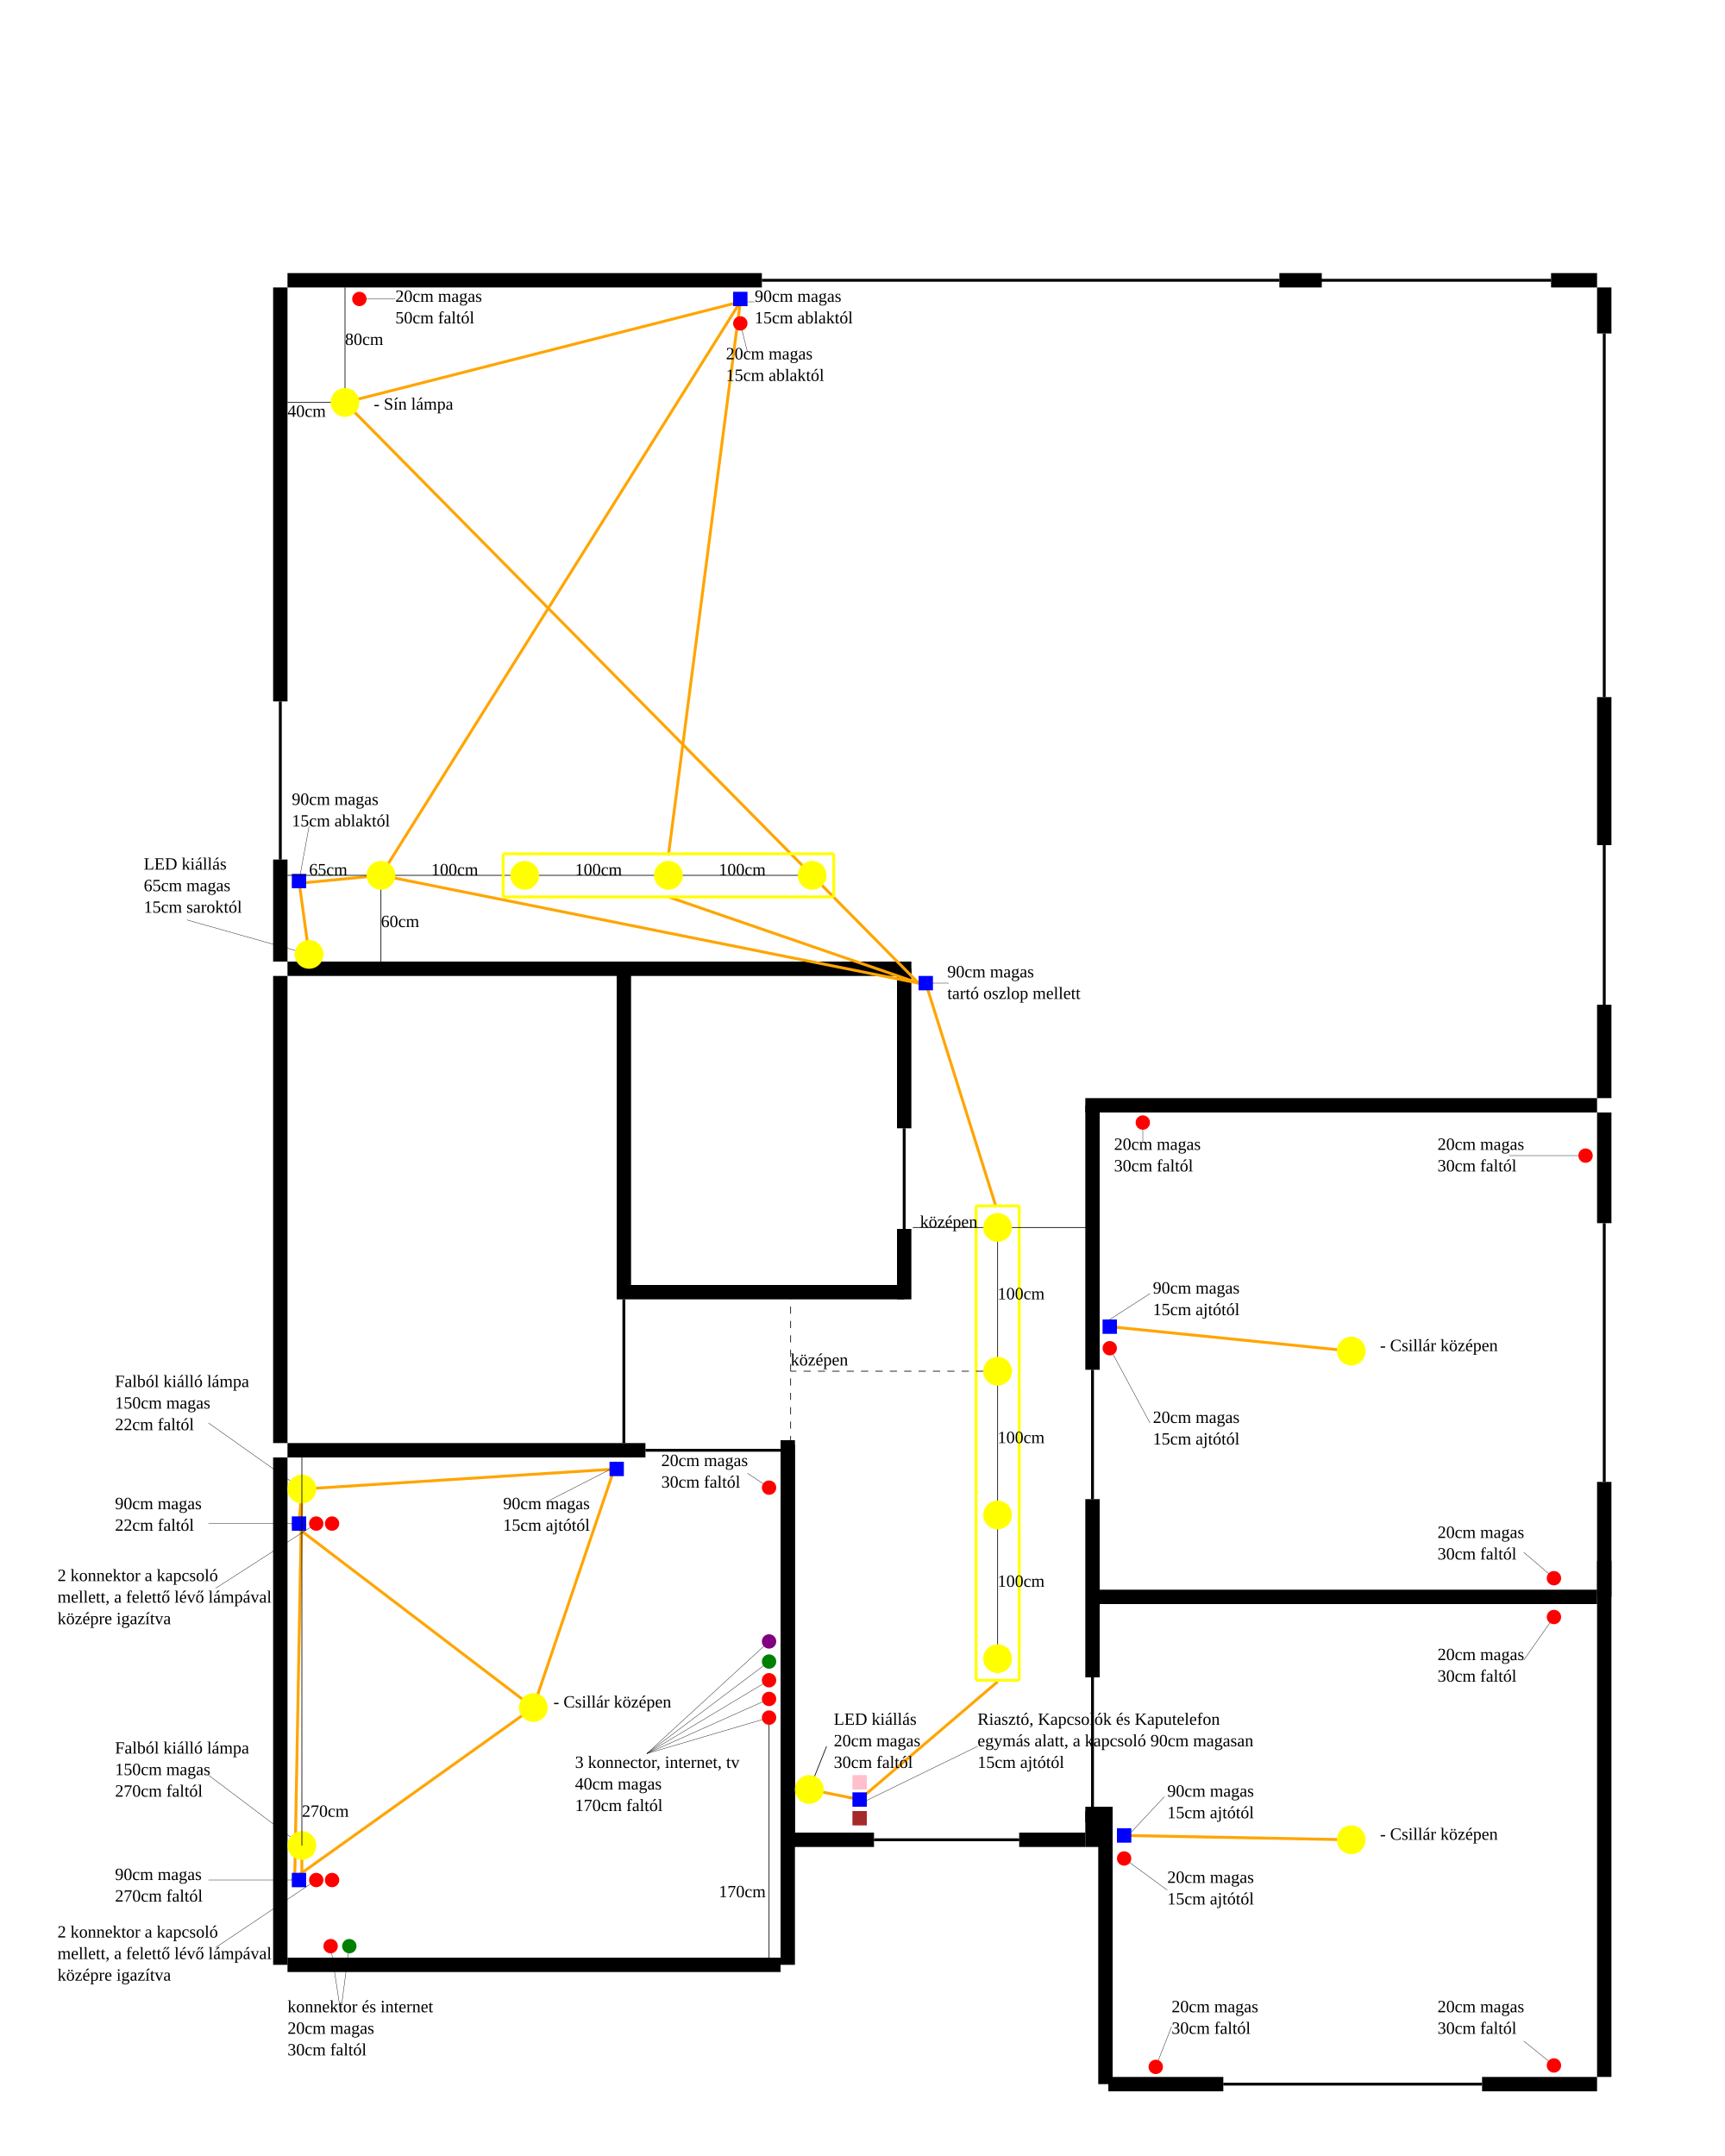
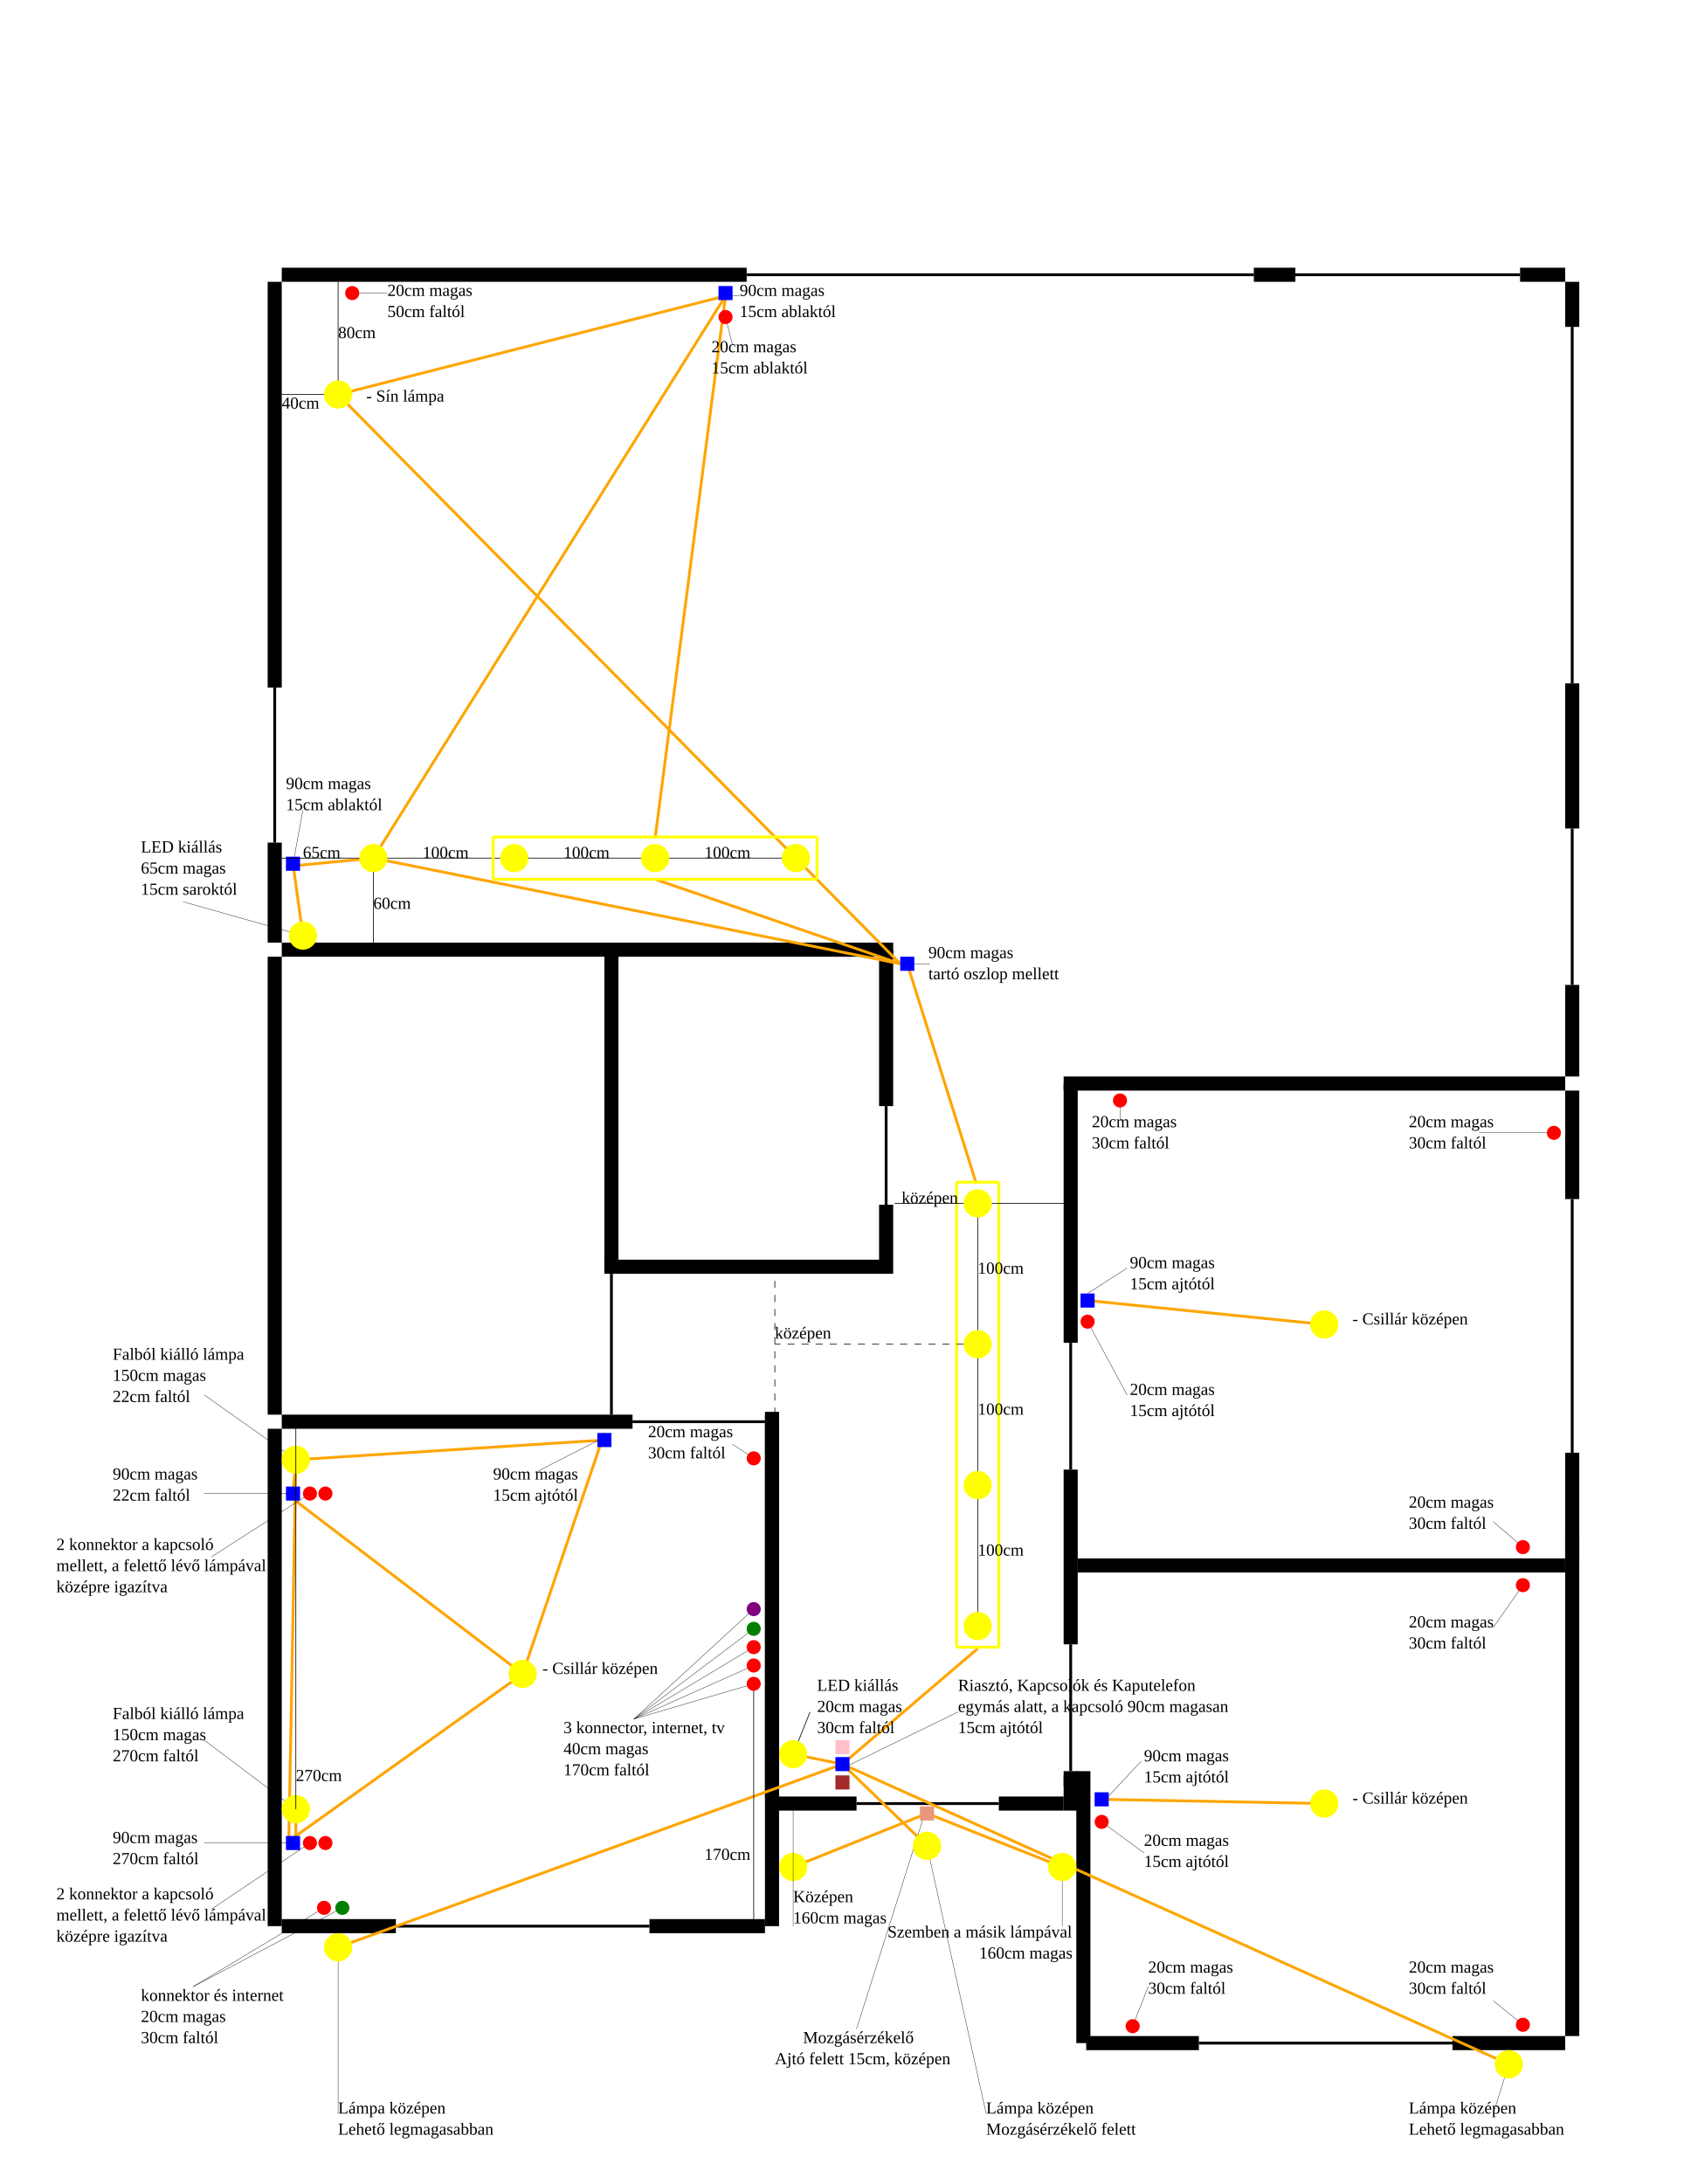
- <svg xmlns="http://www.w3.org/2000/svg" viewBox="0 0 1200 1500">
+ <svg xmlns="http://www.w3.org/2000/svg" viewBox="0 0 1200 1550">
  <style>
	
		g.konnektor {
			//visibility: hidden
		}
		g.kapcsolo {
			//visibility: hidden;
		}
	
	</style>
  <g>
    <line x1="200" y1="195" x2="530" y2="195" stroke-width="10" stroke="black" />
    <line x1="530" y1="195" x2="890" y2="195" stroke-width="2" stroke="black" />
    <line x1="890" y1="195" x2="919.5" y2="195" stroke-width="10" stroke="black" />
    <line x1="919" y1="195" x2="1079" y2="195" stroke-width="2" stroke="black" />
    <line x1="1079" y1="195" x2="1111" y2="195" stroke-width="10" stroke="black" />
    <line x1="1116" y1="200" x2="1116" y2="232" stroke-width="10" stroke="black" />
    <line x1="1116" y1="232" x2="1116" y2="485" stroke-width="2" stroke="black" />
    <line x1="1116" y1="485" x2="1116" y2="588" stroke-width="10" stroke="black" />
    <line x1="1116" y1="588" x2="1116" y2="699" stroke-width="2" stroke="black" />
    <line x1="1116" y1="699" x2="1116" y2="764" stroke-width="10" stroke="black" />
    <line x1="195" y1="200" x2="195" y2="488" stroke-width="10" stroke="black" />
    <line x1="195" y1="488" x2="195" y2="598" stroke-width="2" stroke="black" />
    <line x1="195" y1="598" x2="195" y2="669" stroke-width="10" stroke="black" />
    <line x1="1111" y1="769" x2="755" y2="769" stroke-width="10" stroke="black" />
    <line x1="200" y1="674" x2="634" y2="674" stroke-width="10" stroke="black" />
    <line x1="760" y1="769" x2="760" y2="953" stroke-width="10" stroke="black" />
    <line x1="760" y1="953" x2="760" y2="1043" stroke-width="2" stroke="black" />
    <line x1="760" y1="1043" x2="760" y2="1167" stroke-width="10" stroke="black" />
    <line x1="760" y1="1167" x2="760" y2="1257" stroke-width="2" stroke="black" />
    <line x1="760" y1="1257" x2="760" y2="1268" stroke-width="10" stroke="black" />
    <line x1="629" y1="674" x2="629" y2="785" stroke-width="10" stroke="black" />
    <line x1="629" y1="785" x2="629" y2="855" stroke-width="2" stroke="black" />
    <line x1="629" y1="855" x2="629" y2="904" stroke-width="10" stroke="black" />
    <line x1="629" y1="899" x2="429" y2="899" stroke-width="10" stroke="black" />
    <line x1="434" y1="904" x2="434" y2="1004" stroke-width="2" stroke="black" />
    <line x1="548" y1="1005" x2="548" y2="1276" stroke-width="10" stroke="black" />
    <line x1="548" y1="1280" x2="608" y2="1280" stroke-width="10" stroke="black" />
    <line x1="608" y1="1280" x2="709" y2="1280" stroke-width="2" stroke="black" />
    <line x1="709" y1="1280" x2="755" y2="1280" stroke-width="10" stroke="black" />
    <line x1="760" y1="1285" x2="760" y2="1260" stroke-width="10" stroke="black" />
    <line x1="434" y1="899" x2="434" y2="674" stroke-width="10" stroke="black" />
    <line x1="195" y1="679" x2="195" y2="1004" stroke-width="10" stroke="black" />
    <line x1="200" y1="1009" x2="449" y2="1009" stroke-width="10" stroke="black" />
    <line x1="449" y1="1009" x2="543" y2="1009" stroke-width="2" stroke="black" />
    <line x1="195" y1="1014" x2="195" y2="1367" stroke-width="10" stroke="black" />
-     <line x1="200" y1="1367" x2="543" y2="1367" stroke-width="10" stroke="black" />
+     <line x1="200" y1="1367" x2="281" y2="1367" stroke-width="10" stroke="black" />
+     <line x1="281" y1="1367" x2="461" y2="1367" stroke-width="2" stroke="black" />
+     <line x1="461" y1="1367" x2="543" y2="1367" stroke-width="10" stroke="black" />
    <line x1="548" y1="1367" x2="548" y2="1002" stroke-width="10" stroke="black" />
    <line x1="1116" y1="1086" x2="1116" y2="1445" stroke-width="10" stroke="black" />
    <line x1="1111" y1="1450" x2="1031" y2="1450" stroke-width="10" stroke="black" />
    <line x1="1031" y1="1450" x2="851" y2="1450" stroke-width="2" stroke="black" />
    <line x1="851" y1="1450" x2="771" y2="1450" stroke-width="10" stroke="black" />
    <line x1="769" y1="1450" x2="769" y2="1257" stroke-width="10" stroke="black" />
    <line x1="1116" y1="774" x2="1116" y2="851" stroke-width="10" stroke="black" />
    <line x1="1116" y1="851" x2="1116" y2="1031" stroke-width="2" stroke="black" />
    <line x1="1116" y1="1031" x2="1116" y2="1111" stroke-width="10" stroke="black" />
    <line x1="1111" y1="1111" x2="765" y2="1111" stroke-width="10" stroke="black" />
  </g>
  <g class="kapcsolo-vonal">
    <line x1="515" y1="210" x2="240" y2="280" stroke-width="2" stroke="orange" />
    <line x1="265" y1="609" x2="515" y2="210" stroke-width="2" stroke="orange" />
    <line x1="772" y1="923" x2="940" y2="940" stroke-width="2" stroke="orange" />
    <line x1="203" y1="615" x2="265" y2="609" stroke-width="2" stroke="orange" />
    <line x1="515" y1="210" x2="465" y2="595" stroke-width="2" stroke="orange" />
    <line x1="639" y1="684" x2="265" y2="609" stroke-width="2" stroke="orange" />
    <line x1="639" y1="684" x2="465" y2="624" stroke-width="2" stroke="orange" />
    <line x1="639" y1="684" x2="240" y2="280" stroke-width="2" stroke="orange" />
    <line x1="208" y1="613" x2="215" y2="664" stroke-width="2" stroke="orange" />
    <line x1="782" y1="1277" x2="940" y2="1280" stroke-width="2" stroke="orange" />
    <line x1="429" y1="1017" x2="371" y2="1188" stroke-width="2" stroke="orange" />
    <line x1="203" y1="1060" x2="371" y2="1188" stroke-width="2" stroke="orange" />
    <line x1="429" y1="1022" x2="210" y2="1036" stroke-width="2" stroke="orange" />
    <line x1="208" y1="1060" x2="210" y2="1036" stroke-width="2" stroke="orange" />
    <line x1="203" y1="1308" x2="371" y2="1188" stroke-width="2" stroke="orange" />
    <line x1="205" y1="1308" x2="210" y2="1036" stroke-width="2" stroke="orange" />
    <line x1="210" y1="1308" x2="210" y2="1284" stroke-width="2" stroke="orange" />
    <line x1="644" y1="684" x2="693" y2="840" stroke-width="2" stroke="orange" />
    <line x1="598" y1="1252" x2="694" y2="1170" stroke-width="2" stroke="orange" />
    <line x1="598" y1="1252" x2="563" y2="1245" stroke-width="2" stroke="orange" />
+     <line x1="658" y1="1287" x2="563" y2="1325" stroke-width="2" stroke="orange" />
+     <line x1="658" y1="1287" x2="754" y2="1325" stroke-width="2" stroke="orange" />
+     <line x1="598" y1="1252" x2="240" y2="1382" stroke-width="2" stroke="orange" />
+     <line x1="598" y1="1252" x2="658" y2="1310" stroke-width="2" stroke="orange" />
+     <line x1="598" y1="1252" x2="1071" y2="1465" stroke-width="2" stroke="orange" />
  </g>
  <g class="konnektor">
    <line x1="515" y1="225" x2="520" y2="245" stroke-width="0.25" stroke="black" />
    <circle cx="515" cy="225" r="5" fill="red" />
    <text x="505" y="250" fill="black" font-size="12">20cm magas</text>
    <text x="505" y="265" fill="black" font-size="12">15cm ablaktól</text>
    <line x1="250" y1="208" x2="275" y2="208" stroke-width="0.25" stroke="black" />
    <circle cx="250" cy="208" r="5" fill="red" />
    <text x="275" y="210" fill="black" font-size="12">20cm magas</text>
    <text x="275" y="225" fill="black" font-size="12">50cm faltól</text>
  </g>
  <g class="kapcsolo">
    <line x1="525" y1="210" x2="520" y2="210" stroke-width="0.25" stroke="black" />
    <line x1="515" y1="203" x2="515" y2="213" stroke-width="10" stroke="blue" />
    <text x="525" y="210" fill="black" font-size="12">90cm magas</text>
    <text x="525" y="225" fill="black" font-size="12">15cm ablaktól</text>
    <line x1="240" y1="200" x2="240" y2="280" stroke-width="0.5" stroke="black" />
    <text x="240" y="240" fill="black" font-size="12">80cm</text>
    <line x1="200" y1="280" x2="240" y2="280" stroke-width="0.5" stroke="black" />
    <text x="200" y="290" fill="black" font-size="12">40cm</text>
    <circle cx="240" cy="280" r="10" fill="yellow" />
    <text x="260" y="285" fill="black" font-size="12">- Sín lámpa</text>
  </g>
  <g class="kapcsolo">
    <line x1="208" y1="613" x2="215" y2="575" stroke-width="0.25" stroke="black" />
    <line x1="203" y1="613" x2="213" y2="613" stroke-width="10" stroke="blue" />
    <text x="203" y="560" fill="black" font-size="12">90cm magas</text>
    <text x="203" y="575" fill="black" font-size="12">15cm ablaktól</text>
    <line x1="265" y1="609" x2="265" y2="669" stroke-width="0.5" stroke="black" />
    <text x="265" y="645" fill="black" font-size="12">60cm</text>
    <line x1="200" y1="609" x2="265" y2="609" stroke-width="0.5" stroke="black" />
    <text x="215" y="609" fill="black" font-size="12">65cm</text>
    <line x1="265" y1="609" x2="365" y2="609" stroke-width="0.5" stroke="black" />
    <text x="300" y="609" fill="black" font-size="12">100cm</text>
    <line x1="365" y1="609" x2="465" y2="609" stroke-width="0.5" stroke="black" />
    <text x="400" y="609" fill="black" font-size="12">100cm</text>
    <line x1="465" y1="609" x2="565" y2="609" stroke-width="0.5" stroke="black" />
    <text x="500" y="609" fill="black" font-size="12">100cm</text>
    <circle cx="265" cy="609" r="10" fill="yellow" />
    <circle cx="365" cy="609" r="10" fill="yellow" />
    <circle cx="465" cy="609" r="10" fill="yellow" />
    <circle cx="565" cy="609" r="10" fill="yellow" />
    <line x1="350" y1="594" x2="580" y2="594" stroke-width="2" stroke="yellow" />
    <line x1="350" y1="624" x2="580" y2="624" stroke-width="2" stroke="yellow" />
    <line x1="350" y1="594" x2="350" y2="624" stroke-width="2" stroke="yellow" />
    <line x1="580" y1="594" x2="580" y2="624" stroke-width="2" stroke="yellow" />
    <line x1="639" y1="684" x2="660" y2="684" stroke-width="0.25" stroke="black" />
    <line x1="639" y1="684" x2="649" y2="684" stroke-width="10" stroke="blue" />
    <text x="659" y="680" fill="black" font-size="12">90cm magas</text>
    <text x="659" y="695" fill="black" font-size="12">tartó oszlop mellett</text>
    <line x1="215" y1="664" x2="130" y2="640" stroke-width="0.25" stroke="black" />
    <circle cx="215" cy="664" r="10" fill="yellow" />
    <text x="100" y="605" fill="black" font-size="12">LED kiállás</text>
    <text x="100" y="620" fill="black" font-size="12">65cm magas</text>
    <text x="100" y="635" fill="black" font-size="12">15cm saroktól</text>
  </g>
  <g class="konnektor">
    <line x1="772" y1="938" x2="800" y2="990" stroke-width="0.25" stroke="black" />
    <circle cx="772" cy="938" r="5" fill="red" />
    <text x="802" y="990" fill="black" font-size="12">20cm magas</text>
    <text x="802" y="1005" fill="black" font-size="12">15cm ajtótól</text>
    <line x1="795" y1="781" x2="795" y2="795" stroke-width="0.25" stroke="black" />
    <circle cx="795" cy="781" r="5" fill="red" />
    <text x="775" y="800" fill="black" font-size="12">20cm magas</text>
    <text x="775" y="815" fill="black" font-size="12">30cm faltól</text>
    <line x1="1050" y1="804" x2="1103" y2="804" stroke-width="0.25" stroke="black" />
    <circle cx="1103" cy="804" r="5" fill="red" />
    <text x="1000" y="800" fill="black" font-size="12">20cm magas</text>
    <text x="1000" y="815" fill="black" font-size="12">30cm faltól</text>
    <line x1="1060" y1="1080" x2="1081" y2="1098" stroke-width="0.25" stroke="black" />
    <circle cx="1081" cy="1098" r="5" fill="red" />
    <text x="1000" y="1070" fill="black" font-size="12">20cm magas</text>
    <text x="1000" y="1085" fill="black" font-size="12">30cm faltól</text>
  </g>
  <g class="kapcsolo">
    <line x1="772" y1="918" x2="800" y2="900" stroke-width="0.25" stroke="black" />
    <line x1="772" y1="918" x2="772" y2="928" stroke-width="10" stroke="blue" />
    <text x="802" y="900" fill="black" font-size="12">90cm magas</text>
    <text x="802" y="915" fill="black" font-size="12">15cm ajtótól</text>
    <circle cx="940" cy="940" r="10" fill="yellow" />
    <text x="960" y="940" fill="black" font-size="12">- Csillár középen</text>
  </g>
  <g class="kapcsolo">
    <line x1="810" y1="1250" x2="782" y2="1280" stroke-width="0.25" stroke="black" />
    <line x1="782" y1="1272" x2="782" y2="1282" stroke-width="10" stroke="blue" />
    <text x="812" y="1250" fill="black" font-size="12">90cm magas</text>
    <text x="812" y="1265" fill="black" font-size="12">15cm ajtótól</text>
    <circle cx="940" cy="1280" r="10" fill="yellow" />
    <text x="960" y="1280" fill="black" font-size="12">- Csillár középen</text>
  </g>
  <g class="konnektor">
    <line x1="782" y1="1293" x2="812" y2="1315" stroke-width="0.25" stroke="black" />
    <circle cx="782" cy="1293" r="5" fill="red" />
    <text x="812" y="1310" fill="black" font-size="12">20cm magas</text>
    <text x="812" y="1325" fill="black" font-size="12">15cm ajtótól</text>
    <line x1="804" y1="1438" x2="815" y2="1410" stroke-width="0.25" stroke="black" />
    <circle cx="804" cy="1438" r="5" fill="red" />
    <text x="815" y="1400" fill="black" font-size="12">20cm magas</text>
    <text x="815" y="1415" fill="black" font-size="12">30cm faltól</text>
    <line x1="1081" y1="1125" x2="1060" y2="1155" stroke-width="0.25" stroke="black" />
    <circle cx="1081" cy="1125" r="5" fill="red" />
    <text x="1000" y="1155" fill="black" font-size="12">20cm magas</text>
    <text x="1000" y="1170" fill="black" font-size="12">30cm faltól</text>
    <line x1="1081" y1="1437" x2="1060" y2="1420" stroke-width="0.25" stroke="black" />
    <circle cx="1081" cy="1437" r="5" fill="red" />
    <text x="1000" y="1400" fill="black" font-size="12">20cm magas</text>
    <text x="1000" y="1415" fill="black" font-size="12">30cm faltól</text>
  </g>
  <g class="kapcsolo">
    <line x1="429" y1="1020" x2="380" y2="1045" stroke-width="0.25" stroke="black" />
    <line x1="429" y1="1017" x2="429" y2="1027" stroke-width="10" stroke="blue" />
    <text x="350" y="1050" fill="black" font-size="12">90cm magas</text>
    <text x="350" y="1065" fill="black" font-size="12">15cm ajtótól</text>
    <circle cx="371" cy="1188" r="10" fill="yellow" />
    <text x="385" y="1188" fill="black" font-size="12">- Csillár középen</text>
    <line x1="145" y1="990" x2="210" y2="1036" stroke-width="0.25" stroke="black" />
    <text x="80" y="965" fill="black" font-size="12">Falból kiálló lámpa</text>
    <text x="80" y="980" fill="black" font-size="12">150cm magas</text>
    <text x="80" y="995" fill="black" font-size="12">22cm faltól</text>
    <circle cx="210" cy="1036" r="10" fill="yellow" />
    <line x1="145" y1="1060" x2="210" y2="1060" stroke-width="0.25" stroke="black" />
    <line x1="203" y1="1060" x2="213" y2="1060" stroke-width="10" stroke="blue" />
    <text x="80" y="1050" fill="black" font-size="12">90cm magas</text>
    <text x="80" y="1065" fill="black" font-size="12">22cm faltól</text>
    <line x1="210" y1="1284" x2="145" y2="1235" stroke-width="0.25" stroke="black" />
    <text x="80" y="1220" fill="black" font-size="12">Falból kiálló lámpa</text>
    <text x="80" y="1235" fill="black" font-size="12">150cm magas</text>
    <text x="80" y="1250" fill="black" font-size="12">270cm faltól</text>
    <circle cx="210" cy="1284" r="10" fill="yellow" />
    <line x1="145" y1="1308" x2="210" y2="1308" stroke-width="0.25" stroke="black" />
    <line x1="203" y1="1308" x2="213" y2="1308" stroke-width="10" stroke="blue" />
    <text x="80" y="1308" fill="black" font-size="12">90cm magas</text>
    <text x="80" y="1323" fill="black" font-size="12">270cm faltól</text>
    <line x1="210" y1="1284" x2="210" y2="1010" stroke-width="0.5" stroke="black" />
    <text x="210" y="1264" fill="black" font-size="12">270cm</text>
  </g>
  <g class="konnektor">
    <line x1="220" y1="1060" x2="150" y2="1105" stroke-width="0.25" stroke="black" />
    <circle cx="220" cy="1060" r="5" fill="red" />
    <circle cx="231" cy="1060" r="5" fill="red" />
    <text x="40" y="1100" fill="black" font-size="12">2 konnektor a kapcsoló</text>
    <text x="40" y="1115" fill="black" font-size="12">mellett, a felettő lévő lámpával</text>
    <text x="40" y="1130" fill="black" font-size="12">középre igazítva</text>
    <line x1="220" y1="1308" x2="150" y2="1355" stroke-width="0.25" stroke="black" />
    <circle cx="220" cy="1308" r="5" fill="red" />
    <circle cx="231" cy="1308" r="5" fill="red" />
    <text x="40" y="1348" fill="black" font-size="12">2 konnektor a kapcsoló</text>
    <text x="40" y="1363" fill="black" font-size="12">mellett, a felettő lévő lámpával</text>
    <text x="40" y="1378" fill="black" font-size="12">középre igazítva</text>
-     <line x1="237" y1="1400" x2="230" y2="1354" stroke-width="0.25" stroke="black" />
-     <line x1="237" y1="1400" x2="243" y2="1354" stroke-width="0.25" stroke="black" />
+     <line x1="137" y1="1410" x2="230" y2="1354" stroke-width="0.25" stroke="black" />
+     <line x1="137" y1="1410" x2="243" y2="1354" stroke-width="0.25" stroke="black" />
    <circle cx="230" cy="1354" r="5" fill="red" />
    <circle cx="243" cy="1354" r="5" fill="green" />
-     <text x="200" y="1400" fill="black" font-size="12">konnektor és internet</text>
-     <text x="200" y="1415" fill="black" font-size="12">20cm magas</text>
-     <text x="200" y="1430" fill="black" font-size="12">30cm faltól</text>
+     <text x="100" y="1420" fill="black" font-size="12">konnektor és internet</text>
+     <text x="100" y="1435" fill="black" font-size="12">20cm magas</text>
+     <text x="100" y="1450" fill="black" font-size="12">30cm faltól</text>
    <line x1="535" y1="1035" x2="520" y2="1025" stroke-width="0.25" stroke="black" />
    <circle cx="535" cy="1035" r="5" fill="red" />
    <text x="460" y="1020" fill="black" font-size="12">20cm magas</text>
    <text x="460" y="1035" fill="black" font-size="12">30cm faltól</text>
    <line x1="450" y1="1220" x2="535" y2="1142" stroke-width="0.25" stroke="black" />
    <line x1="450" y1="1220" x2="535" y2="1156" stroke-width="0.25" stroke="black" />
    <line x1="450" y1="1220" x2="535" y2="1169" stroke-width="0.25" stroke="black" />
    <line x1="450" y1="1220" x2="535" y2="1182" stroke-width="0.25" stroke="black" />
    <line x1="450" y1="1220" x2="535" y2="1195" stroke-width="0.25" stroke="black" />
    <line x1="535" y1="1370" x2="535" y2="1195" stroke-width="0.5" stroke="black" />
    <circle cx="535" cy="1142" r="5" fill="purple" />
    <circle cx="535" cy="1156" r="5" fill="green" />
    <circle cx="535" cy="1169" r="5" fill="red" />
    <circle cx="535" cy="1182" r="5" fill="red" />
    <circle cx="535" cy="1195" r="5" fill="red" />
    <text x="400" y="1230" fill="black" font-size="12">3 konnector, internet, tv</text>
    <text x="400" y="1245" fill="black" font-size="12">40cm magas</text>
    <text x="400" y="1260" fill="black" font-size="12">170cm faltól</text>
    <text x="500" y="1320" fill="black" font-size="12">170cm</text>
  </g>
  <g class="kapcsolo">
    <line x1="679" y1="839" x2="709" y2="839" stroke-width="2" stroke="yellow" />
    <line x1="679" y1="839" x2="679" y2="1169" stroke-width="2" stroke="yellow" />
    <line x1="679" y1="1169" x2="709" y2="1169" stroke-width="2" stroke="yellow" />
    <line x1="709" y1="839" x2="709" y2="1169" stroke-width="2" stroke="yellow" />
    <line x1="694" y1="954" x2="550" y2="954" stroke-width="0.5" stroke="black" stroke-dasharray="5,5" />
    <line x1="550" y1="899" x2="550" y2="1002" stroke-width="0.5" stroke="black" stroke-dasharray="5,5" />
    <text x="550" y="950" fill="black" font-size="12">középen</text>
    <text x="640" y="854" fill="black" font-size="12">középen</text>
    <line x1="635" y1="854" x2="760" y2="854" stroke-width="0.5" stroke="black" />
    <line x1="694" y1="854" x2="694" y2="954" stroke-width="0.5" stroke="black" />
    <text x="694" y="904" fill="black" font-size="12">100cm</text>
    <line x1="694" y1="954" x2="694" y2="1054" stroke-width="0.5" stroke="black" />
    <text x="694" y="1004" fill="black" font-size="12">100cm</text>
    <line x1="694" y1="1054" x2="694" y2="1154" stroke-width="0.5" stroke="black" />
    <text x="694" y="1104" fill="black" font-size="12">100cm</text>
    <circle cx="694" cy="854" r="10" fill="yellow" />
    <circle cx="694" cy="954" r="10" fill="yellow" />
    <circle cx="694" cy="1054" r="10" fill="yellow" />
    <circle cx="694" cy="1154" r="10" fill="yellow" />
    <line x1="563" y1="1245" x2="575" y2="1215" stroke-width="0.5" stroke="black" />
    <circle cx="563" cy="1245" r="10" fill="yellow" />
    <text x="580" y="1200" fill="black" font-size="12">LED kiállás</text>
    <text x="580" y="1215" fill="black" font-size="12">20cm magas</text>
    <text x="580" y="1230" fill="black" font-size="12">30cm faltól</text>
    <line x1="598" y1="1255" x2="680" y2="1215" stroke-width="0.25" stroke="black" />
    <line x1="598" y1="1235" x2="598" y2="1245" stroke-width="10" stroke="pink" />
    <line x1="598" y1="1247" x2="598" y2="1257" stroke-width="10" stroke="blue" />
    <line x1="598" y1="1260" x2="598" y2="1270" stroke-width="10" stroke="brown" />
    <text x="680" y="1200" fill="black" font-size="12">Riasztó, Kapcsolók és Kaputelefon</text>
    <text x="680" y="1215" fill="black" font-size="12">egymás alatt, a kapcsoló 90cm magasan</text>
    <text x="680" y="1230" fill="black" font-size="12">15cm ajtótól</text>
  </g>
+   <g class="kapcsolo">
+     <line x1="658" y1="1282" x2="608" y2="1440" stroke-width="0.25" stroke="black" />
+     <line x1="658" y1="1282" x2="658" y2="1292" stroke-width="10" stroke="DarkSalmon" />
+     <text x="570" y="1450" fill="black" font-size="12">Mozgásérzékelő</text>
+     <text x="550" y="1465" fill="black" font-size="12">Ajtó felett 15cm, középen</text>
+     <line x1="754" y1="1325" x2="754" y2="1367" stroke-width="0.25" stroke="black" />
+     <circle cx="563" cy="1325" r="10" fill="yellow" />
+     <circle cx="754" cy="1325" r="10" fill="yellow" />
+     <line x1="563" y1="1280" x2="563" y2="1367" stroke-width="0.25" stroke="black" />
+     <text x="563" y="1350" fill="black" font-size="12">Középen</text>
+     <text x="563" y="1365" fill="black" font-size="12">160cm magas</text>
+     <text x="630" y="1375" fill="black" font-size="12">Szemben a másik lámpával</text>
+     <text x="695" y="1390" fill="black" font-size="12">160cm magas</text>
+   </g>
+   <g class="kapcsolo">
+     <line x1="658" y1="1310" x2="700" y2="1500" stroke-width="0.25" stroke="black" />
+     <line x1="1071" y1="1465" x2="1060" y2="1500" stroke-width="0.25" stroke="black" />
+     <line x1="240" y1="1382" x2="240" y2="1500" stroke-width="0.25" stroke="black" />
+     <circle cx="240" cy="1382" r="10" fill="yellow" />
+     <circle cx="1071" cy="1465" r="10" fill="yellow" />
+     <circle cx="658" cy="1310" r="10" fill="yellow" />
+     <text x="700" y="1500" fill="black" font-size="12">Lámpa középen</text>
+     <text x="700" y="1515" fill="black" font-size="12">Mozgásérzékelő felett</text>
+     <text x="1000" y="1500" fill="black" font-size="12">Lámpa középen</text>
+     <text x="1000" y="1515" fill="black" font-size="12">Lehető legmagasabban</text>
+     <text x="240" y="1500" fill="black" font-size="12">Lámpa középen</text>
+     <text x="240" y="1515" fill="black" font-size="12">Lehető legmagasabban</text>
+   </g>
</svg>
